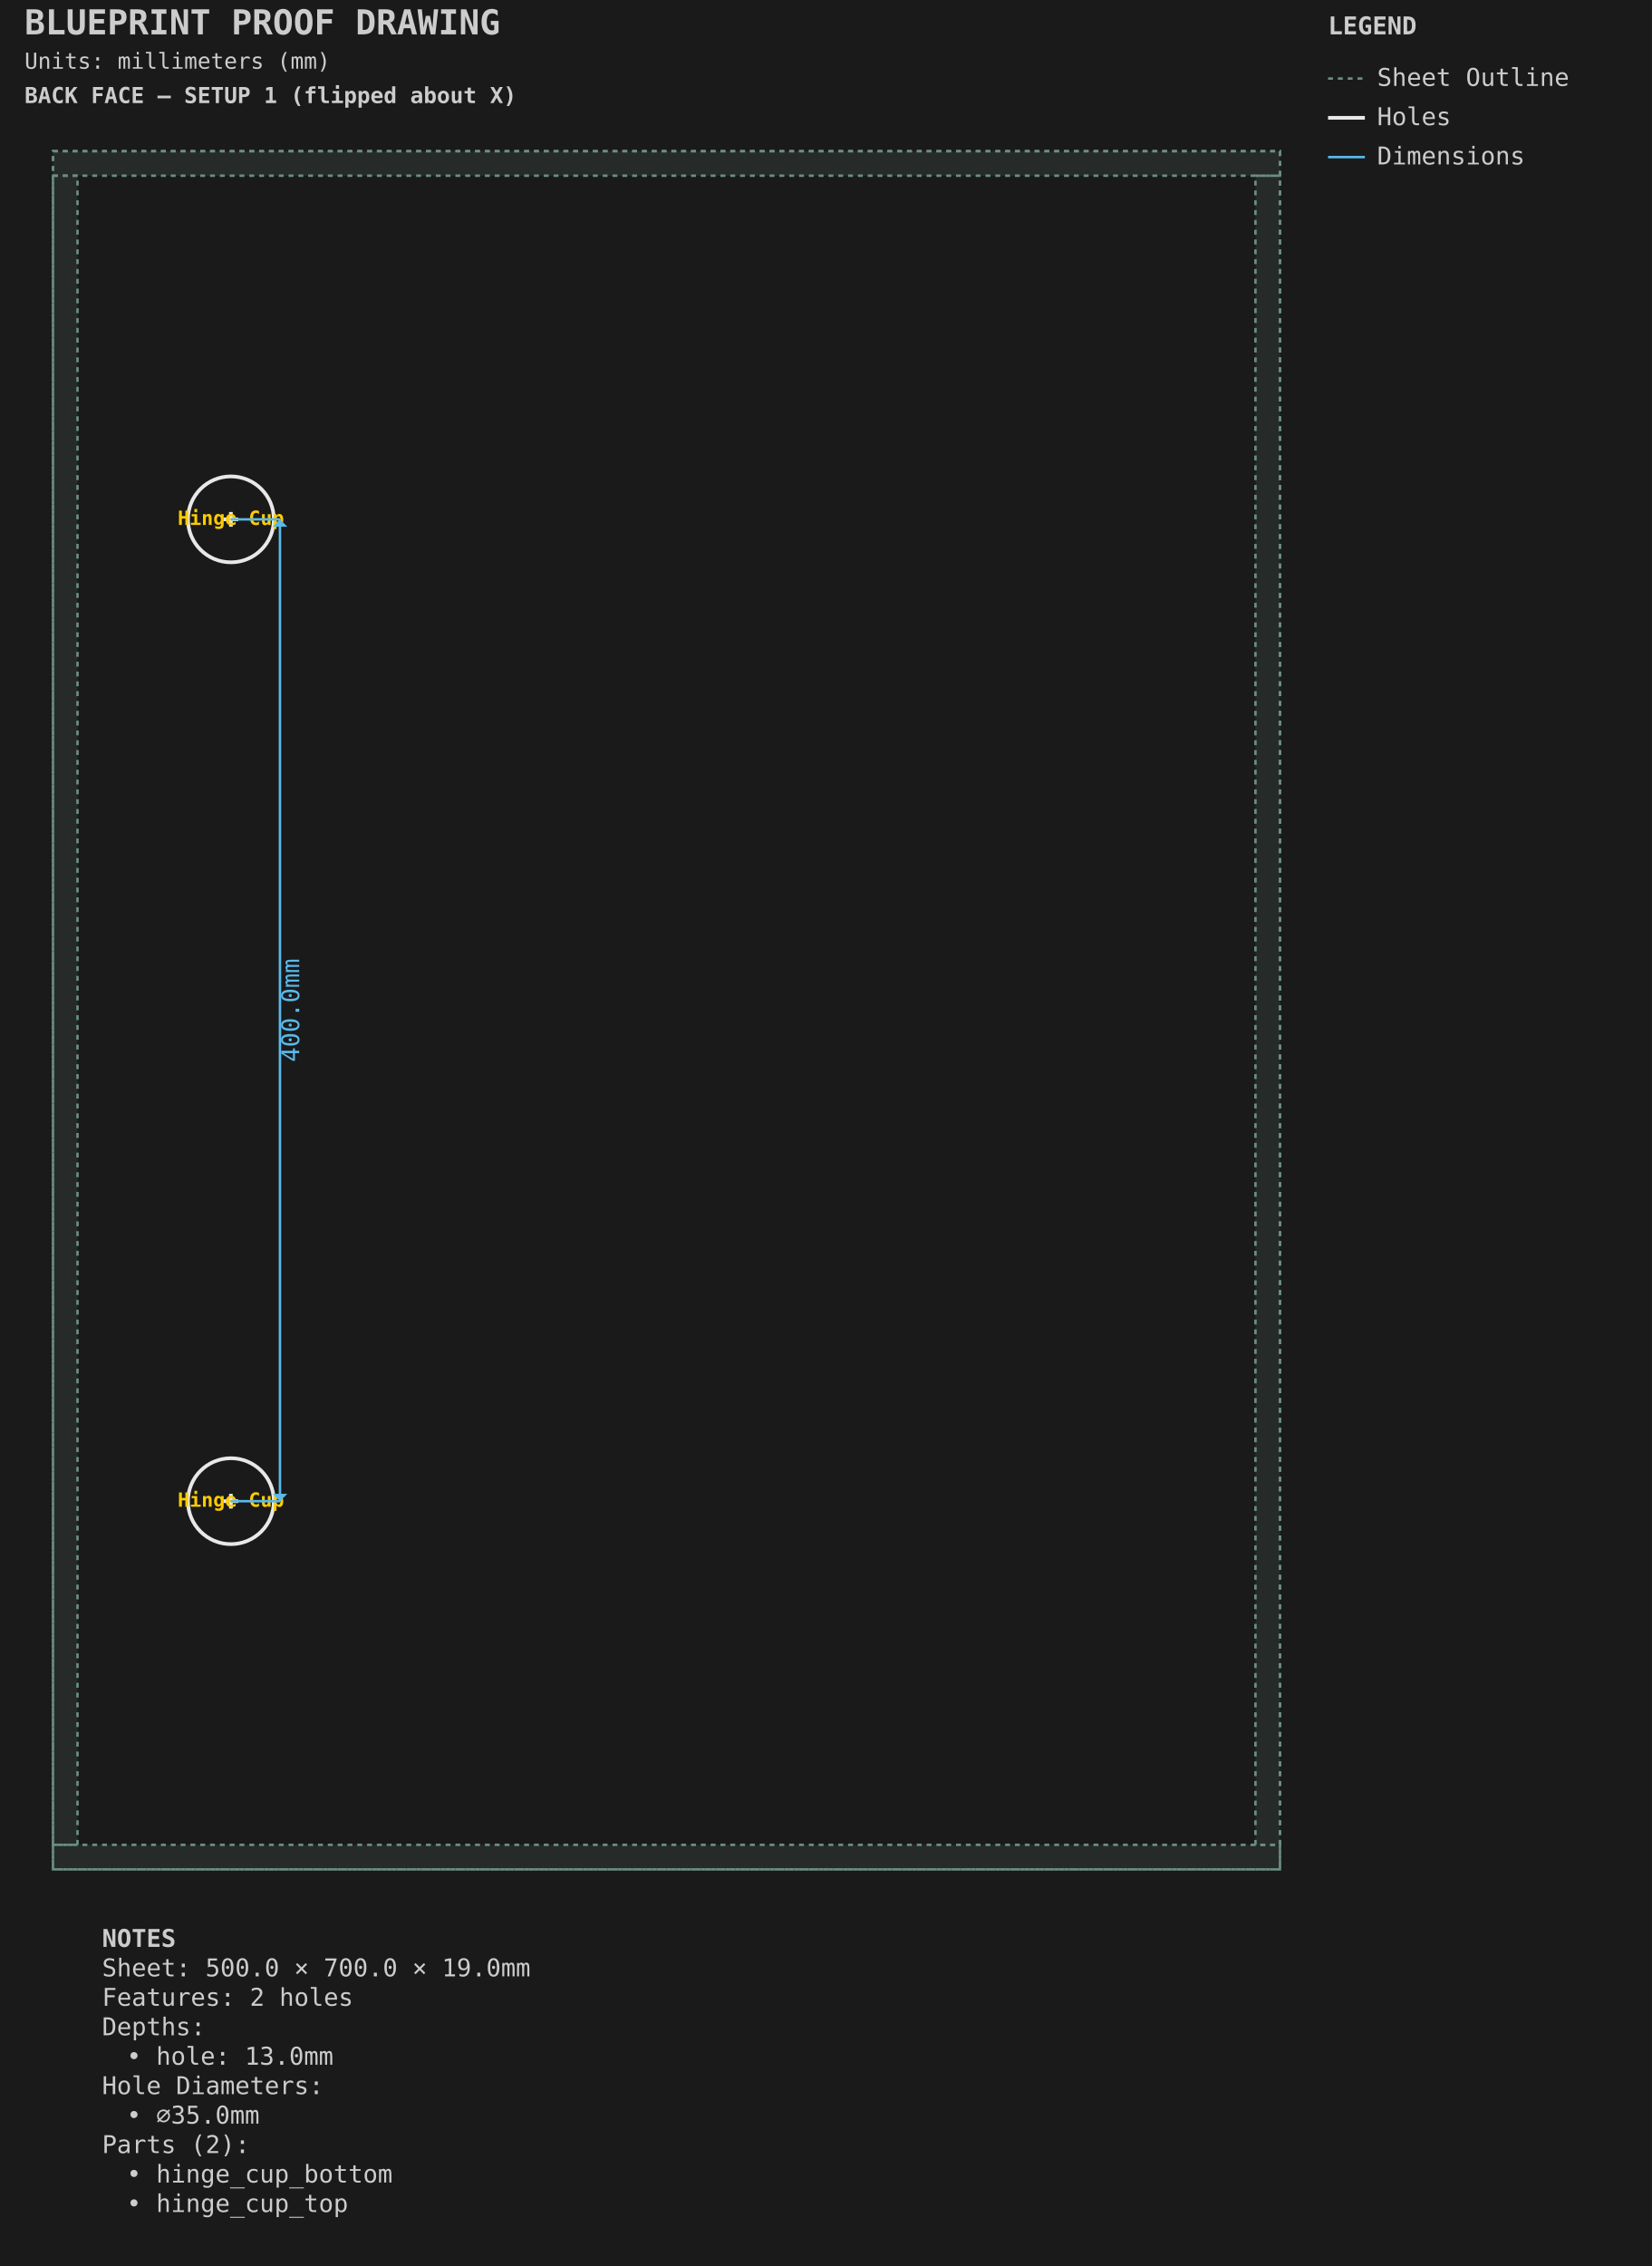
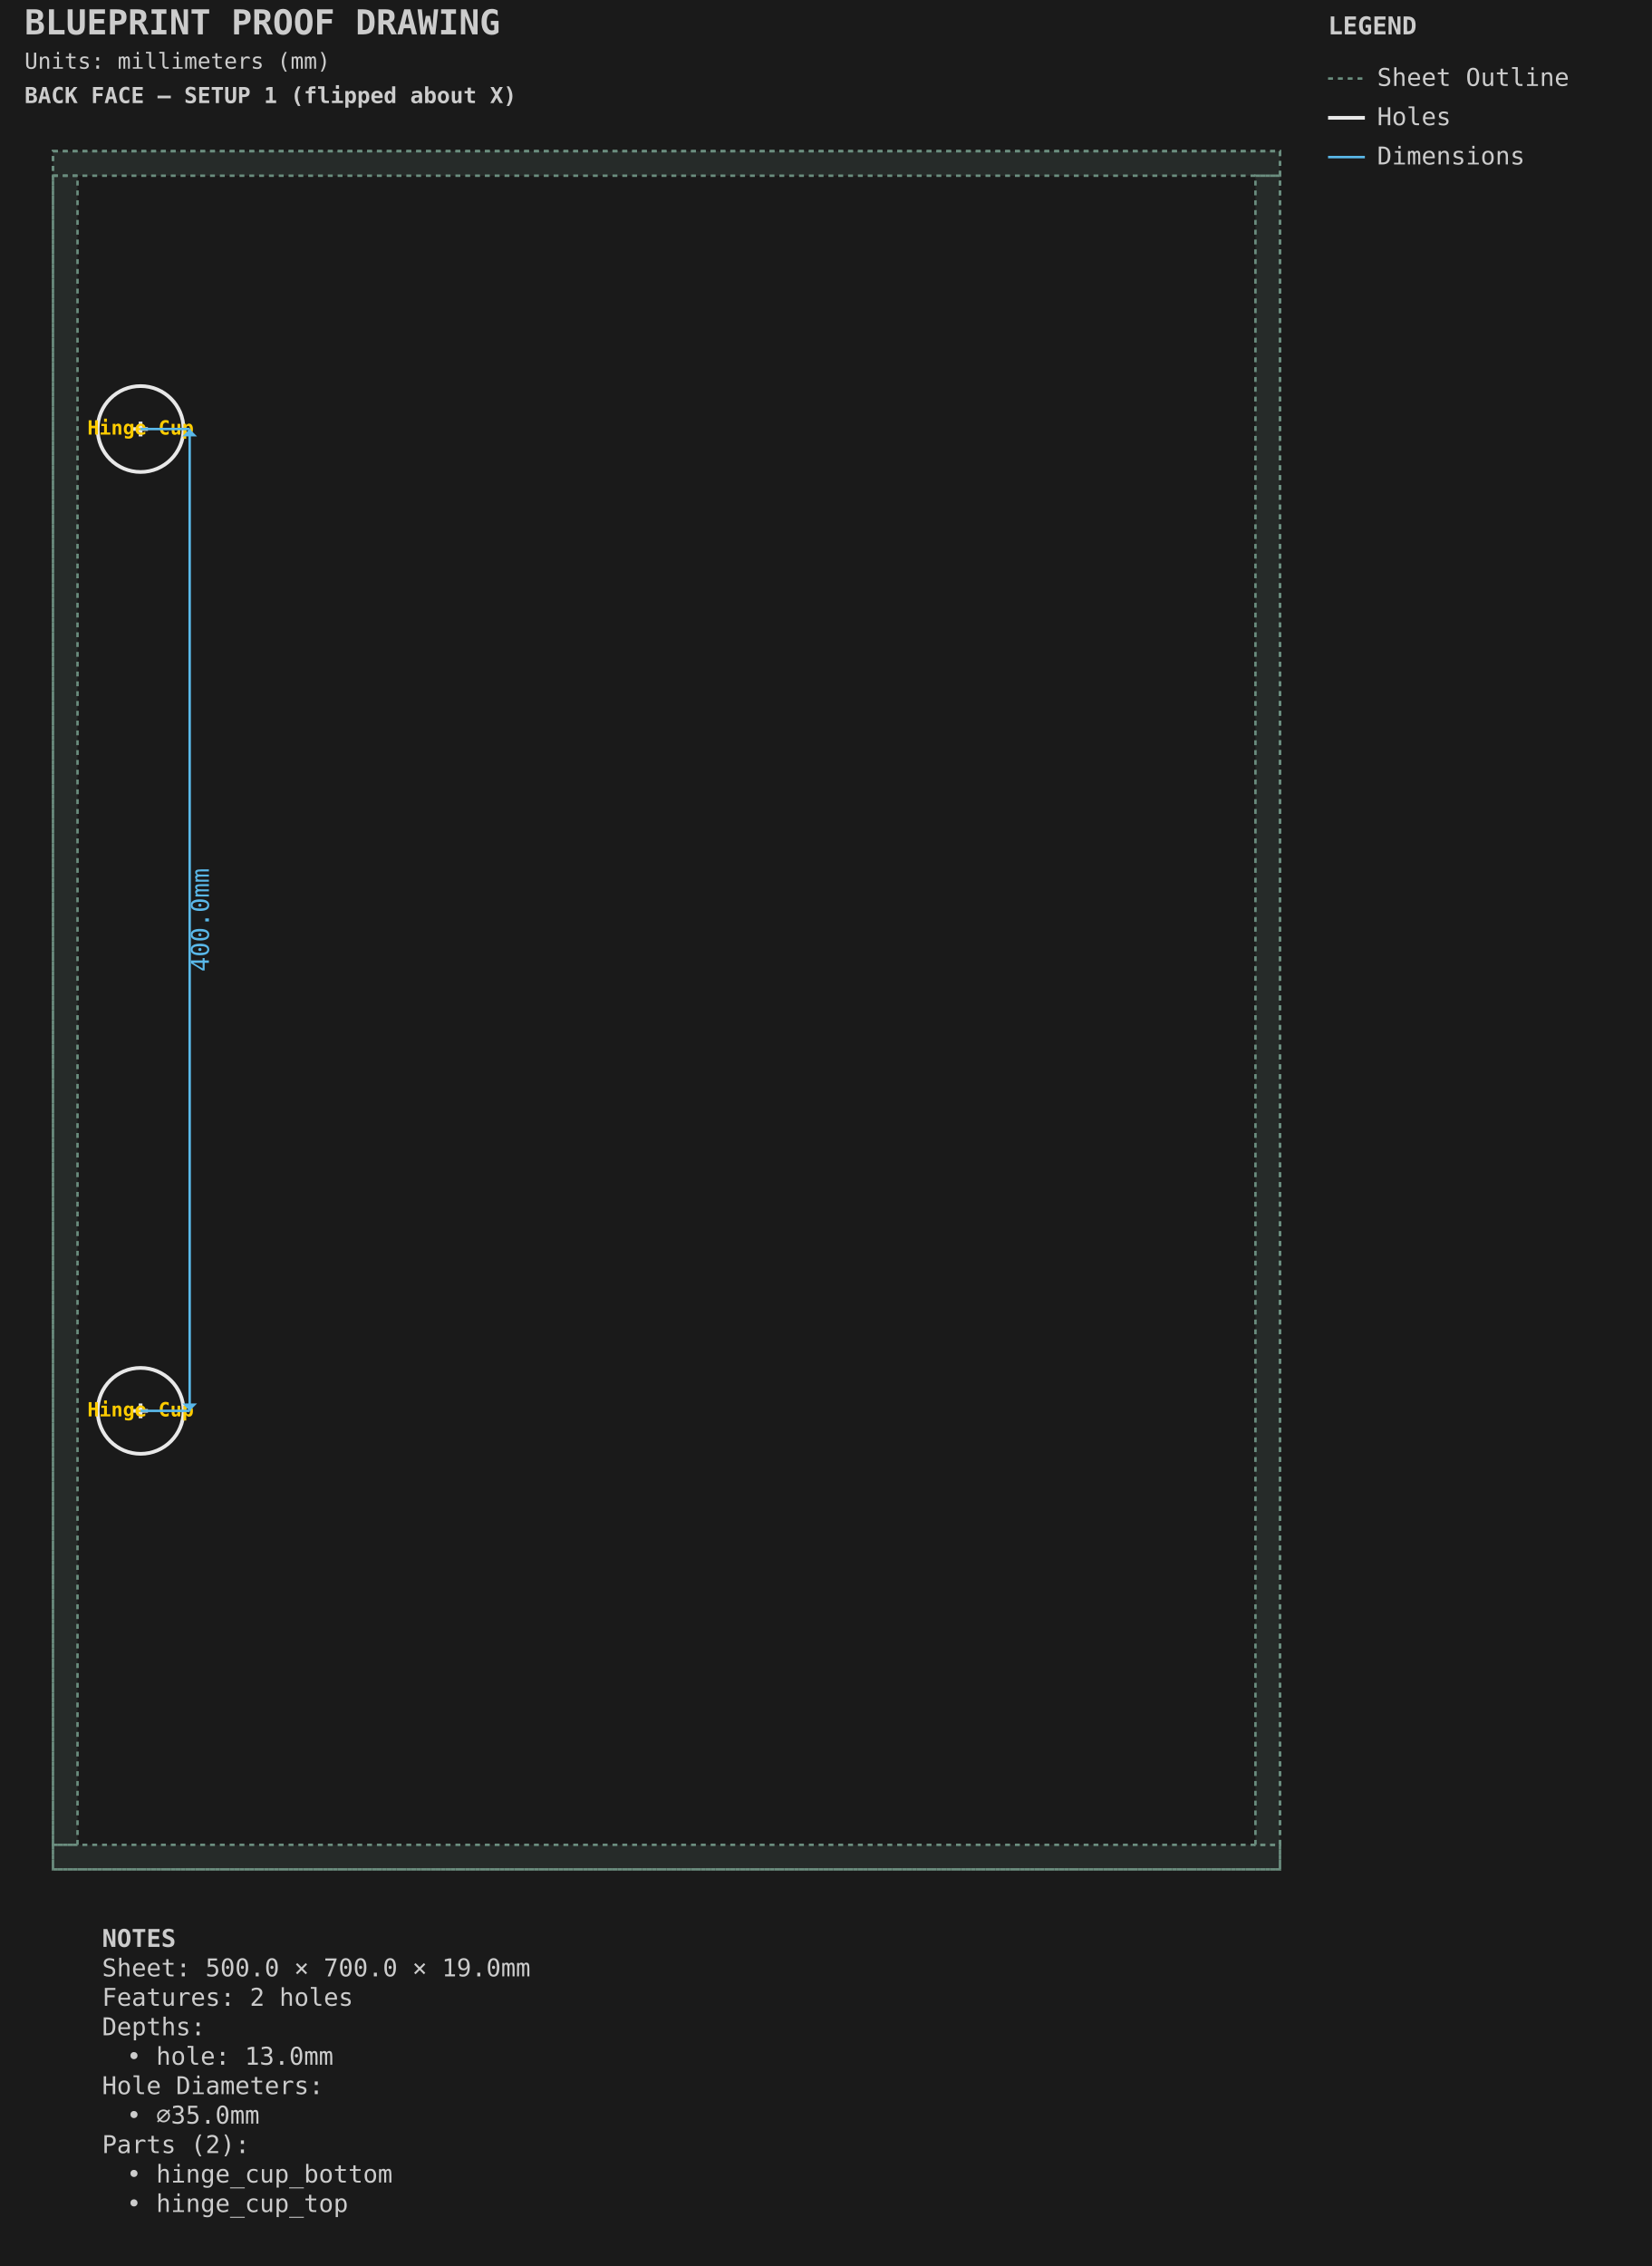
<svg xmlns="http://www.w3.org/2000/svg" viewBox="-21.587 -61.587 673.175 923.175" width="673.175mm" height="923.175mm">
  <style>.default { stroke: #e8e8e8; fill: none; stroke-width: 1; }
.sheet-outline { stroke: #6b8e7f; fill: none; stroke-width: 1; stroke-dasharray: 2,2; }
.profile { stroke: #e8e8e8; fill: none; stroke-width: 2; }
.pocket { stroke: #6496c8; fill: #6496c8; fill-opacity: 0.2; stroke-width: 1.5; }
.hole { stroke: #e8e8e8; fill: none; stroke-width: 1.5; }
.engrave { stroke: #888888; fill: none; stroke-width: 0.25; }
.bevel { stroke: #ffb454; fill: none; stroke-width: 1.5; }
.chamfer { stroke: #8bd49c; fill: none; stroke-width: 1.5; stroke-dasharray: 6,2; }
.roundover { stroke: #cba6f7; fill: none; stroke-width: 1.5; stroke-dasharray: 2,2; }
.edge-unplanned { stroke: #ff6b6b; fill: none; stroke-width: 1.5; stroke-dasharray: 4,2; }
.edge-label { fill: #e8e8e8; stroke: none; font-family: monospace; font-size: 8px; }
.keepout { stroke: #ff6b6b; fill: #ff6b6b; fill-opacity: 0.15; stroke-width: 1; stroke-dasharray: 4,2; }
.waste { stroke: #ff9500; fill: none; stroke-width: 2; stroke-dasharray: 8,4; }
.toolpath { stroke: #5ab9ea; fill: none; stroke-width: 1; stroke-dasharray: 4,2; }
.dimension { stroke: #5ab9ea; fill: none; stroke-width: 1; }
.dimension-text { fill: #5ab9ea; font-family: monospace; font-size: 10px; }
.construction { stroke: #6b8e7f; fill: none; stroke-width: 0.5; stroke-dasharray: 2,2; }
.label { fill: #ffcc00; font-family: monospace; font-size: 8px; font-weight: bold; }
.notes { fill: #cccccc; font-family: monospace; font-size: 10px; }
.table { stroke: #5c4a32; fill: #c4a46c; fill-opacity: 0.2; stroke-width: 1; }
.envelope { stroke: #ff6b6b; fill: none; stroke-width: 2; }
.spoilboard { stroke: none; fill: #4ecdc4; fill-opacity: 0.1; stroke-width: 0; }
.effective-envelope { stroke: #ffd93d; fill: none; stroke-width: 1; stroke-dasharray: 4,2; }
.origin { stroke: #ff6b6b; fill: #ff6b6b; stroke-width: 1; }
.centerline { stroke: #6b8e7f; fill: none; stroke-width: 0.5; stroke-dasharray: 8,4; }
.soft-limit { stroke: #ff9500; fill: none; stroke-width: 1.5; stroke-dasharray: 6,3; }
.t-track { stroke: none; fill: #66cc88; fill-opacity: 0.25; stroke-width: 0; }
.margin-zone { fill: #6b8e7f; fill-opacity: 0.15; }
.legend { fill: #cccccc; font-family: monospace; font-size: 10px; }
.title { fill: #cccccc; font-family: monospace; font-size: 14px; font-weight: bold; }
.section-label { fill: #5ab9ea; font-family: monospace; font-size: 9px; font-weight: bold; }
.callout-box { stroke: #5ab9ea; fill: none; stroke-width: 1; }
.callout-detail { stroke: #e8e8e8; fill: none; stroke-width: 1.5; }
.beam-assembly { stroke: #e8e8e8; fill: none; stroke-width: 1; }
.beam-layer { stroke: #6496c8; fill: #6496c8; fill-opacity: 0.15; stroke-width: 1; }
.beam-splice { stroke: #ff9500; fill: none; stroke-width: 1.5; stroke-dasharray: 4,2; }
.title-subtitle { fill: #cccccc; font-family: monospace; font-size: 9px; }
.callout-ref-text { fill: #5ab9ea; font-family: monospace; font-size: 7px; }
.callout-dim-text { fill: #5ab9ea; font-family: monospace; font-size: 8px; }
.beam-dim-text { fill: #5ab9ea; font-family: monospace; font-size: 8px; }
.beam-segment-text { fill: #5ab9ea; font-family: monospace; font-size: 7px; }
.heightfield-border { stroke: #ffcc00; fill: none; stroke-width: 1; stroke-dasharray: 4,2; }</style>
  <rect x="-21.587" y="-61.587" width="673.175" height="923.175" fill="#1a1a1a" />
  <g id="SHEET_OUTLINE" class="sheet-outline">
    <rect x="0.000" y="0.000" width="500.000" height="700.000" stroke="#6b8e7f" fill="none" stroke-width="1" stroke-dasharray="2,2" id="sheet_boundary" />
    <rect x="0.000" y="0.000" width="500.000" height="10.000" fill="#6b8e7f" fill-opacity="0.15" id="margin_bottom" />
    <rect x="0.000" y="690.000" width="500.000" height="10.000" fill="#6b8e7f" fill-opacity="0.15" id="margin_top" />
    <rect x="0.000" y="10.000" width="10.000" height="680.000" fill="#6b8e7f" fill-opacity="0.15" id="margin_left" />
    <rect x="490.000" y="10.000" width="10.000" height="680.000" fill="#6b8e7f" fill-opacity="0.15" id="margin_right" />
  </g>
  <g id="HOLES" class="holes">
-     <circle cx="72.500" cy="150.000" r="17.500" stroke="#e8e8e8" fill="none" stroke-width="1.5" id="hinge_cup_bottom" />
-     <line x1="69.500" y1="150.000" x2="75.500" y2="150.000" stroke="#e8e8e8" fill="none" stroke-width="1.5" id="hinge_cup_bottom_cross_h" />
-     <line x1="72.500" y1="147.000" x2="72.500" y2="153.000" stroke="#e8e8e8" fill="none" stroke-width="1.5" id="hinge_cup_bottom_cross_v" />
-     <circle cx="72.500" cy="550.000" r="17.500" stroke="#e8e8e8" fill="none" stroke-width="1.5" id="hinge_cup_top" />
-     <line x1="69.500" y1="550.000" x2="75.500" y2="550.000" stroke="#e8e8e8" fill="none" stroke-width="1.5" id="hinge_cup_top_cross_h" />
-     <line x1="72.500" y1="547.000" x2="72.500" y2="553.000" stroke="#e8e8e8" fill="none" stroke-width="1.5" id="hinge_cup_top_cross_v" />
+     <circle cx="35.700" cy="113.200" r="17.500" stroke="#e8e8e8" fill="none" stroke-width="1.5" id="hinge_cup_bottom" />
+     <line x1="32.700" y1="113.200" x2="38.700" y2="113.200" stroke="#e8e8e8" fill="none" stroke-width="1.5" id="hinge_cup_bottom_cross_h" />
+     <line x1="35.700" y1="110.200" x2="35.700" y2="116.200" stroke="#e8e8e8" fill="none" stroke-width="1.5" id="hinge_cup_bottom_cross_v" />
+     <circle cx="35.700" cy="513.200" r="17.500" stroke="#e8e8e8" fill="none" stroke-width="1.5" id="hinge_cup_top" />
+     <line x1="32.700" y1="513.200" x2="38.700" y2="513.200" stroke="#e8e8e8" fill="none" stroke-width="1.5" id="hinge_cup_top_cross_h" />
+     <line x1="35.700" y1="510.200" x2="35.700" y2="516.200" stroke="#e8e8e8" fill="none" stroke-width="1.5" id="hinge_cup_top_cross_v" />
  </g>
  <g id="LABELS" class="labels">
-     <text x="72.500" y="150.000" text-anchor="middle" dominant-baseline="middle" fill="#ffcc00" font-family="monospace" font-size="8px" font-weight="bold" id="hinge_cup_bottom_label">Hinge Cup</text>
-     <text x="72.500" y="550.000" text-anchor="middle" dominant-baseline="middle" fill="#ffcc00" font-family="monospace" font-size="8px" font-weight="bold" id="hinge_cup_top_label">Hinge Cup</text>
+     <text x="35.700" y="113.200" text-anchor="middle" dominant-baseline="middle" fill="#ffcc00" font-family="monospace" font-size="8px" font-weight="bold" id="hinge_cup_bottom_label">Hinge Cup</text>
+     <text x="35.700" y="513.200" text-anchor="middle" dominant-baseline="middle" fill="#ffcc00" font-family="monospace" font-size="8px" font-weight="bold" id="hinge_cup_top_label">Hinge Cup</text>
  </g>
  <g id="DIMENSIONS" class="dimensions">
-     <line x1="72.5" y1="150.0" x2="92.5" y2="150.0" stroke="#5ab9ea" stroke-width="1" />
-     <line x1="72.5" y1="550.0" x2="92.5" y2="550.0" stroke="#5ab9ea" stroke-width="1" />
-     <line x1="92.5" y1="150.0" x2="92.5" y2="550.0" stroke="#5ab9ea" stroke-width="1" />
-     <polygon points="92.5,150.0 89.5,153.0 95.5,153.0" fill="#5ab9ea" />
-     <polygon points="92.5,550.0 89.5,547.0 95.5,547.0" fill="#5ab9ea" />
-     <text x="97.5" y="350.0" text-anchor="middle" dominant-baseline="middle" transform="rotate(-90 97.5 350.0)" fill="#5ab9ea" font-family="monospace" font-size="10px">400.0mm</text>
+     <line x1="35.7" y1="113.2" x2="55.7" y2="113.2" stroke="#5ab9ea" stroke-width="1" />
+     <line x1="35.7" y1="513.2" x2="55.7" y2="513.2" stroke="#5ab9ea" stroke-width="1" />
+     <line x1="55.7" y1="113.2" x2="55.7" y2="513.2" stroke="#5ab9ea" stroke-width="1" />
+     <polygon points="55.7,113.2 52.7,116.2 58.7,116.2" fill="#5ab9ea" />
+     <polygon points="55.7,513.2 52.7,510.2 58.7,510.2" fill="#5ab9ea" />
+     <text x="60.7" y="313.2" text-anchor="middle" dominant-baseline="middle" transform="rotate(-90 60.7 313.2)" fill="#5ab9ea" font-family="monospace" font-size="10px">400.0mm</text>
  </g>
  <g id="TITLE_BLOCK" class="title-block">
    <text x="-11.587" y="-47.587" fill="#cccccc" font-family="monospace" font-size="14px" font-weight="bold">BLUEPRINT PROOF DRAWING</text>
    <text x="-11.587" y="-33.587" fill="#cccccc" font-family="monospace" font-size="9px">Units: millimeters (mm)</text>
    <text x="-11.587" y="-19.587" fill="#cccccc" font-family="monospace" font-size="9px" font-weight="bold">BACK FACE — SETUP 1 (flipped about X)</text>
  </g>
  <g id="LEGEND" class="legend">
    <text x="519.587" y="-47.587" fill="#cccccc" font-family="monospace" font-size="10px" font-weight="bold">LEGEND</text>
    <line x1="519.587" y1="-29.587" x2="534.587" y2="-29.587" stroke="#6b8e7f" stroke-width="1" stroke-dasharray="2,2" />
    <text x="539.587" y="-26.587" fill="#cccccc" font-family="monospace" font-size="10px">Sheet Outline</text>
    <line x1="519.587" y1="-13.587" x2="534.587" y2="-13.587" stroke="#e8e8e8" stroke-width="1.5" />
    <text x="539.587" y="-10.587" fill="#cccccc" font-family="monospace" font-size="10px">Holes</text>
    <line x1="519.587" y1="2.413" x2="534.587" y2="2.413" stroke="#5ab9ea" stroke-width="1" />
    <text x="539.587" y="5.413" fill="#cccccc" font-family="monospace" font-size="10px">Dimensions</text>
  </g>
  <g id="NOTES" class="notes">
    <text x="20.0" y="731.587" fill="#cccccc" font-family="monospace" font-size="10px" font-weight="bold">NOTES</text>
    <text x="20.0" y="743.587" fill="#cccccc" font-family="monospace" font-size="10px">Sheet: 500.0 × 700.0 × 19.0mm</text>
    <text x="20.0" y="755.587" fill="#cccccc" font-family="monospace" font-size="10px">Features: 2 holes</text>
    <text x="20.0" y="767.587" fill="#cccccc" font-family="monospace" font-size="10px">Depths:</text>
    <text x="30.0" y="779.587" fill="#cccccc" font-family="monospace" font-size="10px">• hole: 13.0mm</text>
    <text x="20.0" y="791.587" fill="#cccccc" font-family="monospace" font-size="10px">Hole Diameters:</text>
    <text x="30.0" y="803.587" fill="#cccccc" font-family="monospace" font-size="10px">• ⌀35.0mm</text>
    <text x="20.0" y="815.587" fill="#cccccc" font-family="monospace" font-size="10px">Parts (2):</text>
    <text x="30.0" y="827.587" fill="#cccccc" font-family="monospace" font-size="10px">• hinge_cup_bottom</text>
    <text x="30.0" y="839.587" fill="#cccccc" font-family="monospace" font-size="10px">• hinge_cup_top</text>
  </g>
</svg>
